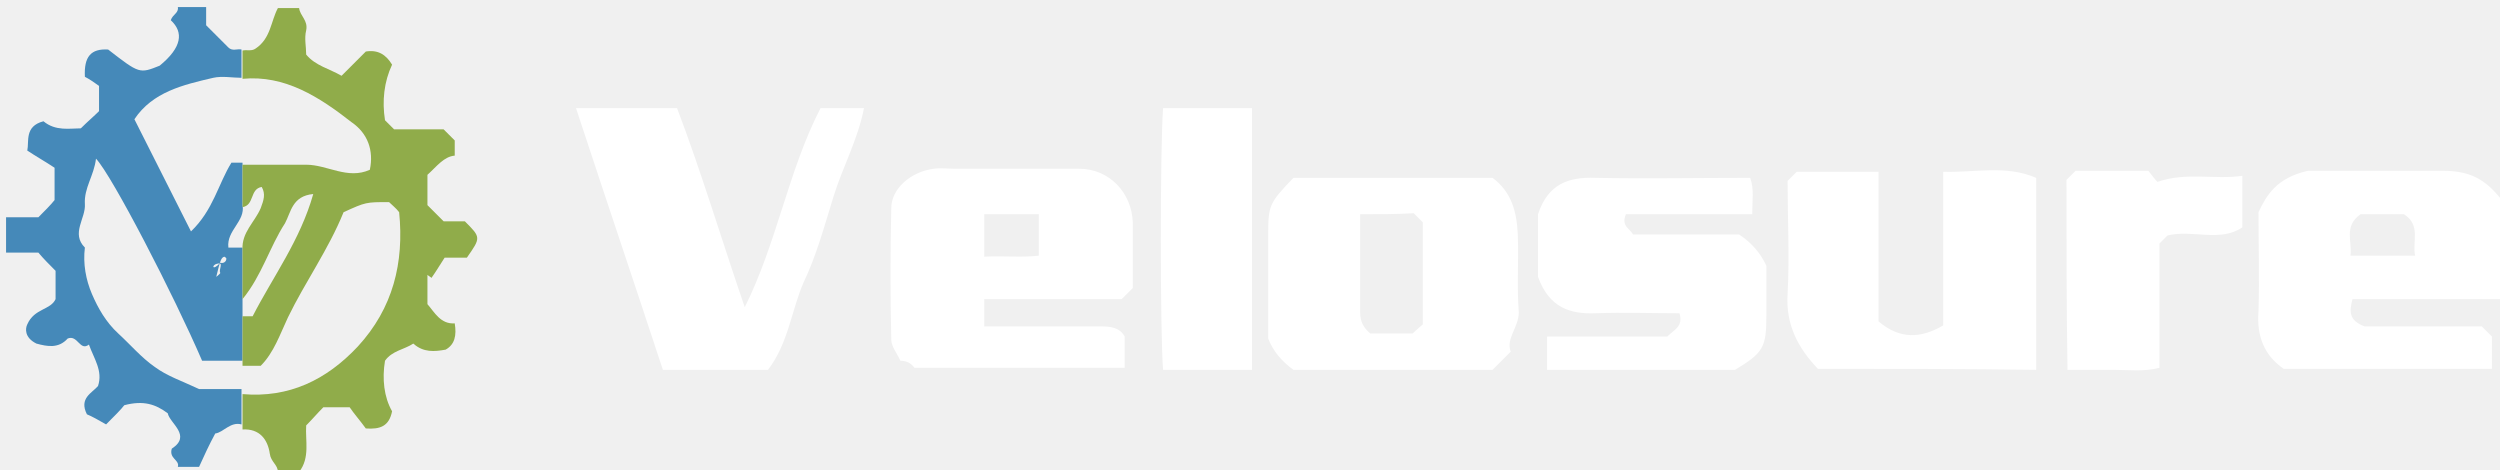
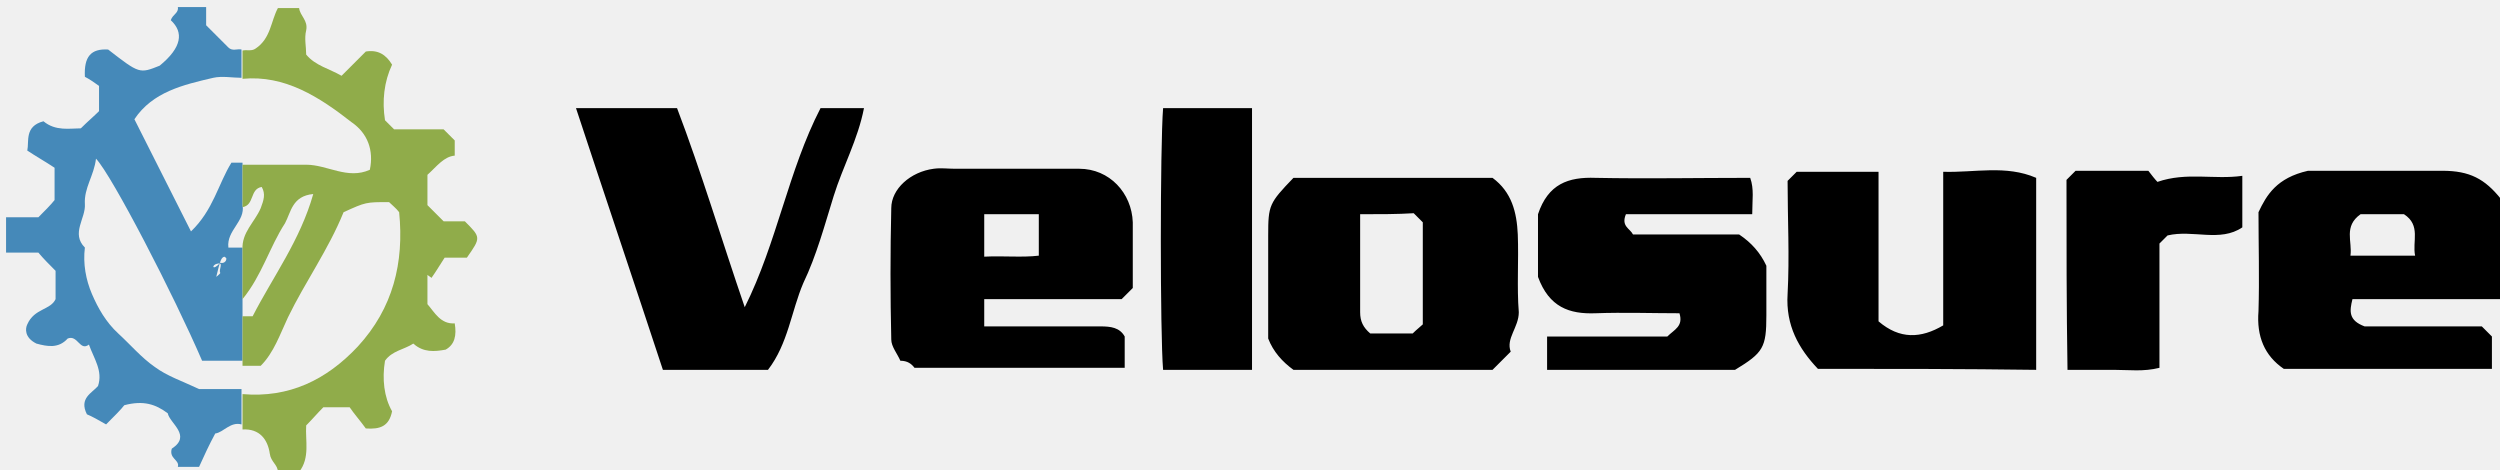
<svg xmlns="http://www.w3.org/2000/svg" viewBox="0 0 247.4 46.5" enable-background="new 0 0 247.4 46.5">
  <g>
    <path fill="#4589B9" d="M17.6.7c.9 0 1.9 0 2.8 0 0 .6 0 1.2 0 1.8.7.7 1.5 1.5 2.2 2.2.4.4.9.1 1.3.2 0 .9 0 1.9 0 2.8-.9 0-1.9-.2-2.8 0-3 .7-6 1.4-7.8 4.1 1.9 3.8 3.7 7.3 5.6 11.1 2.2-2.1 2.7-4.7 4-6.8.4 0 .7 0 1.1 0 0 1.4 0 2.8 0 4.2.3 1.6-1.6 2.5-1.4 4.2.5 0 1 0 1.4 0 0 1.6 0 3.3 0 4.9 0 .5 0 .9 0 1.4 0 1.6 0 3.3 0 4.9-1.4 0-2.8 0-4 0-2.8-6.5-8.9-18.3-10.5-20-.2 1.7-1.2 2.9-1.1 4.5.1 1.4-1.4 2.9 0 4.3-.2 1.6.1 3.2.7 4.6.6 1.4 1.4 2.8 2.6 3.9 1.2 1.1 2.3 2.4 3.6 3.3 1.2.9 2.7 1.4 4.4 2.2 1.1 0 2.7 0 4.2 0 0 1.2 0 2.3 0 3.5-1.1-.3-1.8.8-2.6.9-.6 1.1-1.1 2.2-1.6 3.3-.7 0-1.4 0-2.1 0 .2-.7-.9-.8-.6-1.8 2-1.3-.2-2.5-.4-3.5-1.2-.9-2.4-1.3-4.3-.8-.3.4-1 1.1-1.8 1.9-.7-.4-1.4-.8-1.9-1-.8-1.6.5-2.1 1.1-2.8.5-1.5-.4-2.7-.9-4.1-.9.7-1.1-1-2.1-.6-.9 1-2 .8-3.1.5-1.2-.6-1.1-1.5-.9-1.9.7-1.6 2.3-1.4 2.8-2.5 0-.9 0-1.9 0-2.8-.6-.6-1.2-1.2-1.7-1.8-1.1 0-2.1 0-3.2 0 0-1.2 0-2.3 0-3.5 1.1 0 2.1 0 3.2 0 .6-.6 1.2-1.2 1.6-1.7 0-1.1 0-2.1 0-3.2-.9-.6-1.8-1.1-2.7-1.7.2-.9-.3-2.4 1.6-2.9 1.2 1 2.6.7 3.7.7.7-.7 1.3-1.2 1.8-1.7 0-.8 0-1.5 0-2.5-.4-.3-1-.7-1.4-.9-.1-2 .6-2.8 2.3-2.7 3.1 2.4 3.1 2.4 5.1 1.6C18 4.7 18.2 3.2 16.9 2c.2-.6.8-.7.7-1.3zm3.8 26.7c.1-.1.4-.3.4-.4-.2-.3.4-1.1-.3-.9-.6.1-.5.8.3-.1.3.1.6-.1.6-.4 0-.1-.2-.2-.2-.2-.3.1-.4.3-.8 2z" />
    <path fill="#90AC4A" d="M24 29.6c0-1.6 0-3.3 0-4.9-.1-1.7 1.2-2.7 1.8-4.1.3-.8.5-1.4.1-2.1-1.2.2-.7 1.8-1.9 2 0-1.4 0-2.8 0-4.2 2.1 0 4.2 0 6.3 0 2.1 0 4.1 1.5 6.3.5.4-1.9-.2-3.6-1.8-4.7-3.2-2.5-6.6-4.7-10.8-4.3 0-.9 0-1.9 0-2.8.4-.1.9.1 1.3-.2 1.5-1 1.5-2.7 2.2-4 .7 0 1.4 0 2.1 0 .1.8.9 1.2.7 2.2-.2.8 0 1.6 0 2.4.9 1.1 2.3 1.4 3.5 2.1 1-1 1.8-1.8 2.4-2.4 1.2-.2 2 .3 2.6 1.3-.8 1.7-1 3.6-.7 5.5.2.2.5.5.9.9 1.6 0 3.3 0 4.9 0 .4.4.8.8 1.1 1.1 0 .4 0 .9 0 1.5-1.1.1-1.8 1.1-2.7 1.9 0 .9 0 1.9 0 3 .5.5 1 1 1.6 1.6.7 0 1.4 0 2.1 0 1.6 1.6 1.6 1.6.2 3.6-.6 0-1.3 0-2.2 0-.4.6-.8 1.3-1.3 2-.1-.1-.3-.2-.4-.3 0 .9 0 1.8 0 2.9.7.8 1.3 2 2.7 1.9.2 1.2 0 2.1-.9 2.6-1.1.2-2.2.3-3.2-.6-.9.6-2.1.7-2.8 1.7-.3 1.8-.1 3.6.7 5-.3 1.5-1.2 1.8-2.6 1.7-.5-.7-1.2-1.5-1.6-2.1-1.2 0-1.9 0-2.6 0-.6.6-1.1 1.2-1.7 1.8-.1 1.5.4 3.2-.7 4.6-.7 0-1.4 0-2.1 0 0-.7-.7-1-.8-1.8-.2-1.4-1-2.5-2.7-2.4 0-1.2 0-2.3 0-3.5 4.6.4 8.3-1.4 11.4-4.7C38.9 30.5 40 26 39.5 21c-.3-.4-.7-.7-1-1-2.3 0-2.3 0-4.5 1-1.5 3.7-3.8 6.9-5.5 10.4-.8 1.7-1.4 3.5-2.7 4.8-.6 0-1.2 0-1.8 0 0-1.6 0-3.3 0-4.9.3 0 .7 0 1 0 2-3.9 4.7-7.5 6-12.1-2.1.2-2.2 1.8-2.8 2.9-1.5 2.3-2.3 5.2-4.2 7.5z" />
-     <path fill="#fff" d="M247.4 29.6c-4.9 0-9.8 0-14.6 0-.3 1.2-.4 2.1 1.2 2.7 3.5 0 7.6 0 11.6 0 .4.4.8.8 1 1 0 1.1 0 2.1 0 3.2-6.9 0-13.7 0-20.6 0-1.9-1.3-2.7-3.2-2.5-5.7.1-3.3 0-6.6 0-9.8.8-1.7 1.8-3.4 4.9-4.1 3.7 0 8.5 0 13.3 0 2.7 0 4.2.8 5.8 2.8-.1 3.3-.1 6.6-.1 9.9zm-8.4-4.3c-.3-1.4.6-3-1.1-4.1-1.5 0-3 0-4.3 0-1.7 1.2-.8 2.7-1 4.1 2.2 0 4.1 0 6.4 0zM112.1 28.5c-.4.4-.7.7-1.1 1.1-4.4 0-9 0-13.6 0 0 .9 0 1.7 0 2.7 3.8 0 7.7 0 11.5 0 1 0 1.9.1 2.4 1 0 1 0 2 0 3.1-7 0-13.9 0-20.8 0-.3-.4-.7-.7-1.4-.7-.3-.7-.9-1.4-.9-2.1-.1-4.3-.1-8.7 0-13 0-1.9 1.9-3.6 4.2-3.9.7-.1 1.4 0 2.1 0 4.1 0 8.2 0 12.3 0 3 0 5.2 2.4 5.3 5.3 0 .2 0 .5 0 .7 0 2.1 0 4 0 5.8zm-14.7-7.3c0 1.6 0 2.8 0 4.2 1.9-.1 3.7.1 5.4-.1 0-1.5 0-2.8 0-4.1-1.9 0-3.6 0-5.4 0zM149.5 34.8c-.6.6-1.2 1.2-1.8 1.8-6.6 0-13.1 0-19.7 0-1.1-.8-2-1.8-2.5-3.1 0-3.4 0-6.8 0-10.2 0-3 .1-3.2 2.5-5.7 6.6 0 13.1 0 19.7 0 1.9 1.4 2.4 3.4 2.5 5.6.1 2.6-.1 5.2.1 7.7 0 1.5-1.3 2.6-.8 3.9zm-14.9-13.6c0 3.5 0 6.6 0 9.7 0 .9.3 1.5 1 2.1 1.4 0 2.9 0 4.2 0 .4-.4.8-.7 1-.9 0-3.5 0-6.9 0-10.1-.4-.4-.6-.6-.9-.9-1.6.1-3.3.1-5.3.1zM179.9 36.5c-1.9-2-3.2-4.3-3-7.4.2-3.7 0-7.5 0-11.2.3-.3.6-.6.9-.9 2.5 0 5.2 0 8.1 0 0 4.9 0 9.9 0 14.8 2.1 1.8 4.2 1.7 6.4.4 0-4.9 0-9.9 0-15.2 3.1.1 6.2-.7 9.2.6 0 6.5 0 12.7 0 19-7.2-.1-14.3-.1-21.6-.1zM57 10.7c3.3 0 6.5 0 10 0 2.4 6.3 4.4 13 6.7 19.7 3.2-6.4 4.3-13.5 7.5-19.7 1.4 0 2.7 0 4.3 0-.6 3.1-2.1 5.8-3 8.7-.9 2.9-1.7 5.9-3 8.6-1.2 2.8-1.5 6-3.5 8.6-3.3 0-6.7 0-10.4 0-2.8-8.5-5.7-17.1-8.6-25.9zM152.2 21.2c1-3 3-3.7 5.7-3.6 5 .1 10.1 0 15.3 0 .4 1.1.2 2.2.2 3.6-4.3 0-8.4 0-12.5 0-.5 1.2.4 1.4.7 2 3.5 0 7 0 10.5 0 1.2.8 2.1 1.8 2.7 3.1 0 1.6 0 3.3 0 4.9 0 3.2-.3 3.7-3.1 5.4-6.1 0-12.3 0-18.6 0 0-1.1 0-2.1 0-3.3 4 0 8 0 11.9 0 .7-.7 1.6-1 1.2-2.3-2.7 0-5.5-.1-8.3 0-2.6.1-4.6-.6-5.7-3.6 0-1.9 0-4.3 0-6.2zM123.9 36.6c-3 0-5.9 0-8.8 0-.3-3.5-.3-22.1 0-25.9 2.9 0 5.8 0 8.8 0 0 8.6 0 17.2 0 25.9zM204.5 17.8c.3-.3.6-.6.9-.9 2.3 0 4.6 0 7.2 0 .3.4.7.9.9 1.1 2.9-1 5.6-.2 8.4-.6 0 1.7 0 3.3 0 5.1-2.2 1.5-4.9.2-7.4.8-.2.2-.4.4-.8.8 0 3.9 0 8 0 12.3-1.6.4-3 .2-4.5.2s-3 0-4.6 0c-.1-6.2-.1-12.4-.1-18.8z" />
+     <path fill="#000" d="M247.4 29.6c-4.9 0-9.8 0-14.6 0-.3 1.2-.4 2.1 1.2 2.7 3.5 0 7.6 0 11.6 0 .4.4.8.8 1 1 0 1.1 0 2.1 0 3.2-6.9 0-13.7 0-20.6 0-1.9-1.3-2.7-3.2-2.5-5.7.1-3.3 0-6.6 0-9.8.8-1.7 1.8-3.4 4.9-4.1 3.7 0 8.5 0 13.3 0 2.7 0 4.2.8 5.8 2.8-.1 3.3-.1 6.6-.1 9.9zm-8.4-4.3c-.3-1.4.6-3-1.1-4.1-1.5 0-3 0-4.3 0-1.7 1.2-.8 2.7-1 4.1 2.2 0 4.1 0 6.4 0zM112.1 28.5c-.4.4-.7.7-1.1 1.1-4.4 0-9 0-13.6 0 0 .9 0 1.7 0 2.7 3.8 0 7.7 0 11.5 0 1 0 1.9.1 2.4 1 0 1 0 2 0 3.1-7 0-13.9 0-20.8 0-.3-.4-.7-.7-1.4-.7-.3-.7-.9-1.4-.9-2.1-.1-4.3-.1-8.7 0-13 0-1.9 1.9-3.6 4.2-3.9.7-.1 1.4 0 2.1 0 4.1 0 8.2 0 12.3 0 3 0 5.2 2.4 5.3 5.3 0 .2 0 .5 0 .7 0 2.1 0 4 0 5.8zm-14.7-7.3c0 1.6 0 2.8 0 4.2 1.9-.1 3.7.1 5.4-.1 0-1.5 0-2.8 0-4.1-1.9 0-3.6 0-5.4 0zM149.5 34.8c-.6.6-1.2 1.2-1.8 1.8-6.6 0-13.1 0-19.7 0-1.1-.8-2-1.8-2.5-3.1 0-3.4 0-6.8 0-10.2 0-3 .1-3.2 2.5-5.7 6.6 0 13.1 0 19.7 0 1.9 1.4 2.4 3.4 2.5 5.6.1 2.6-.1 5.2.1 7.7 0 1.5-1.3 2.6-.8 3.9zm-14.9-13.6c0 3.5 0 6.6 0 9.7 0 .9.3 1.5 1 2.1 1.4 0 2.9 0 4.2 0 .4-.4.8-.7 1-.9 0-3.5 0-6.9 0-10.1-.4-.4-.6-.6-.9-.9-1.6.1-3.3.1-5.3.1zM179.9 36.5c-1.9-2-3.2-4.3-3-7.4.2-3.7 0-7.5 0-11.2.3-.3.6-.6.9-.9 2.5 0 5.2 0 8.1 0 0 4.9 0 9.9 0 14.8 2.1 1.8 4.2 1.7 6.4.4 0-4.9 0-9.9 0-15.2 3.1.1 6.2-.7 9.2.6 0 6.5 0 12.7 0 19-7.2-.1-14.3-.1-21.6-.1zM57 10.7c3.3 0 6.5 0 10 0 2.4 6.3 4.4 13 6.7 19.7 3.2-6.4 4.3-13.5 7.5-19.7 1.4 0 2.7 0 4.3 0-.6 3.1-2.1 5.8-3 8.7-.9 2.9-1.7 5.9-3 8.6-1.2 2.8-1.5 6-3.5 8.6-3.3 0-6.7 0-10.4 0-2.8-8.5-5.7-17.1-8.6-25.9zM152.2 21.2c1-3 3-3.7 5.7-3.6 5 .1 10.1 0 15.3 0 .4 1.1.2 2.2.2 3.6-4.3 0-8.4 0-12.5 0-.5 1.2.4 1.4.7 2 3.5 0 7 0 10.5 0 1.2.8 2.1 1.8 2.7 3.1 0 1.6 0 3.3 0 4.9 0 3.2-.3 3.7-3.1 5.4-6.1 0-12.3 0-18.6 0 0-1.1 0-2.1 0-3.3 4 0 8 0 11.9 0 .7-.7 1.6-1 1.2-2.3-2.7 0-5.5-.1-8.3 0-2.6.1-4.6-.6-5.7-3.6 0-1.9 0-4.3 0-6.2zM123.9 36.6c-3 0-5.9 0-8.8 0-.3-3.5-.3-22.1 0-25.9 2.9 0 5.8 0 8.8 0 0 8.6 0 17.2 0 25.9zM204.5 17.8c.3-.3.6-.6.9-.9 2.3 0 4.6 0 7.2 0 .3.4.7.9.9 1.1 2.9-1 5.6-.2 8.4-.6 0 1.7 0 3.3 0 5.1-2.2 1.5-4.9.2-7.4.8-.2.2-.4.4-.8.8 0 3.9 0 8 0 12.3-1.6.4-3 .2-4.5.2s-3 0-4.6 0c-.1-6.2-.1-12.4-.1-18.8z" />
  </g>
</svg>
